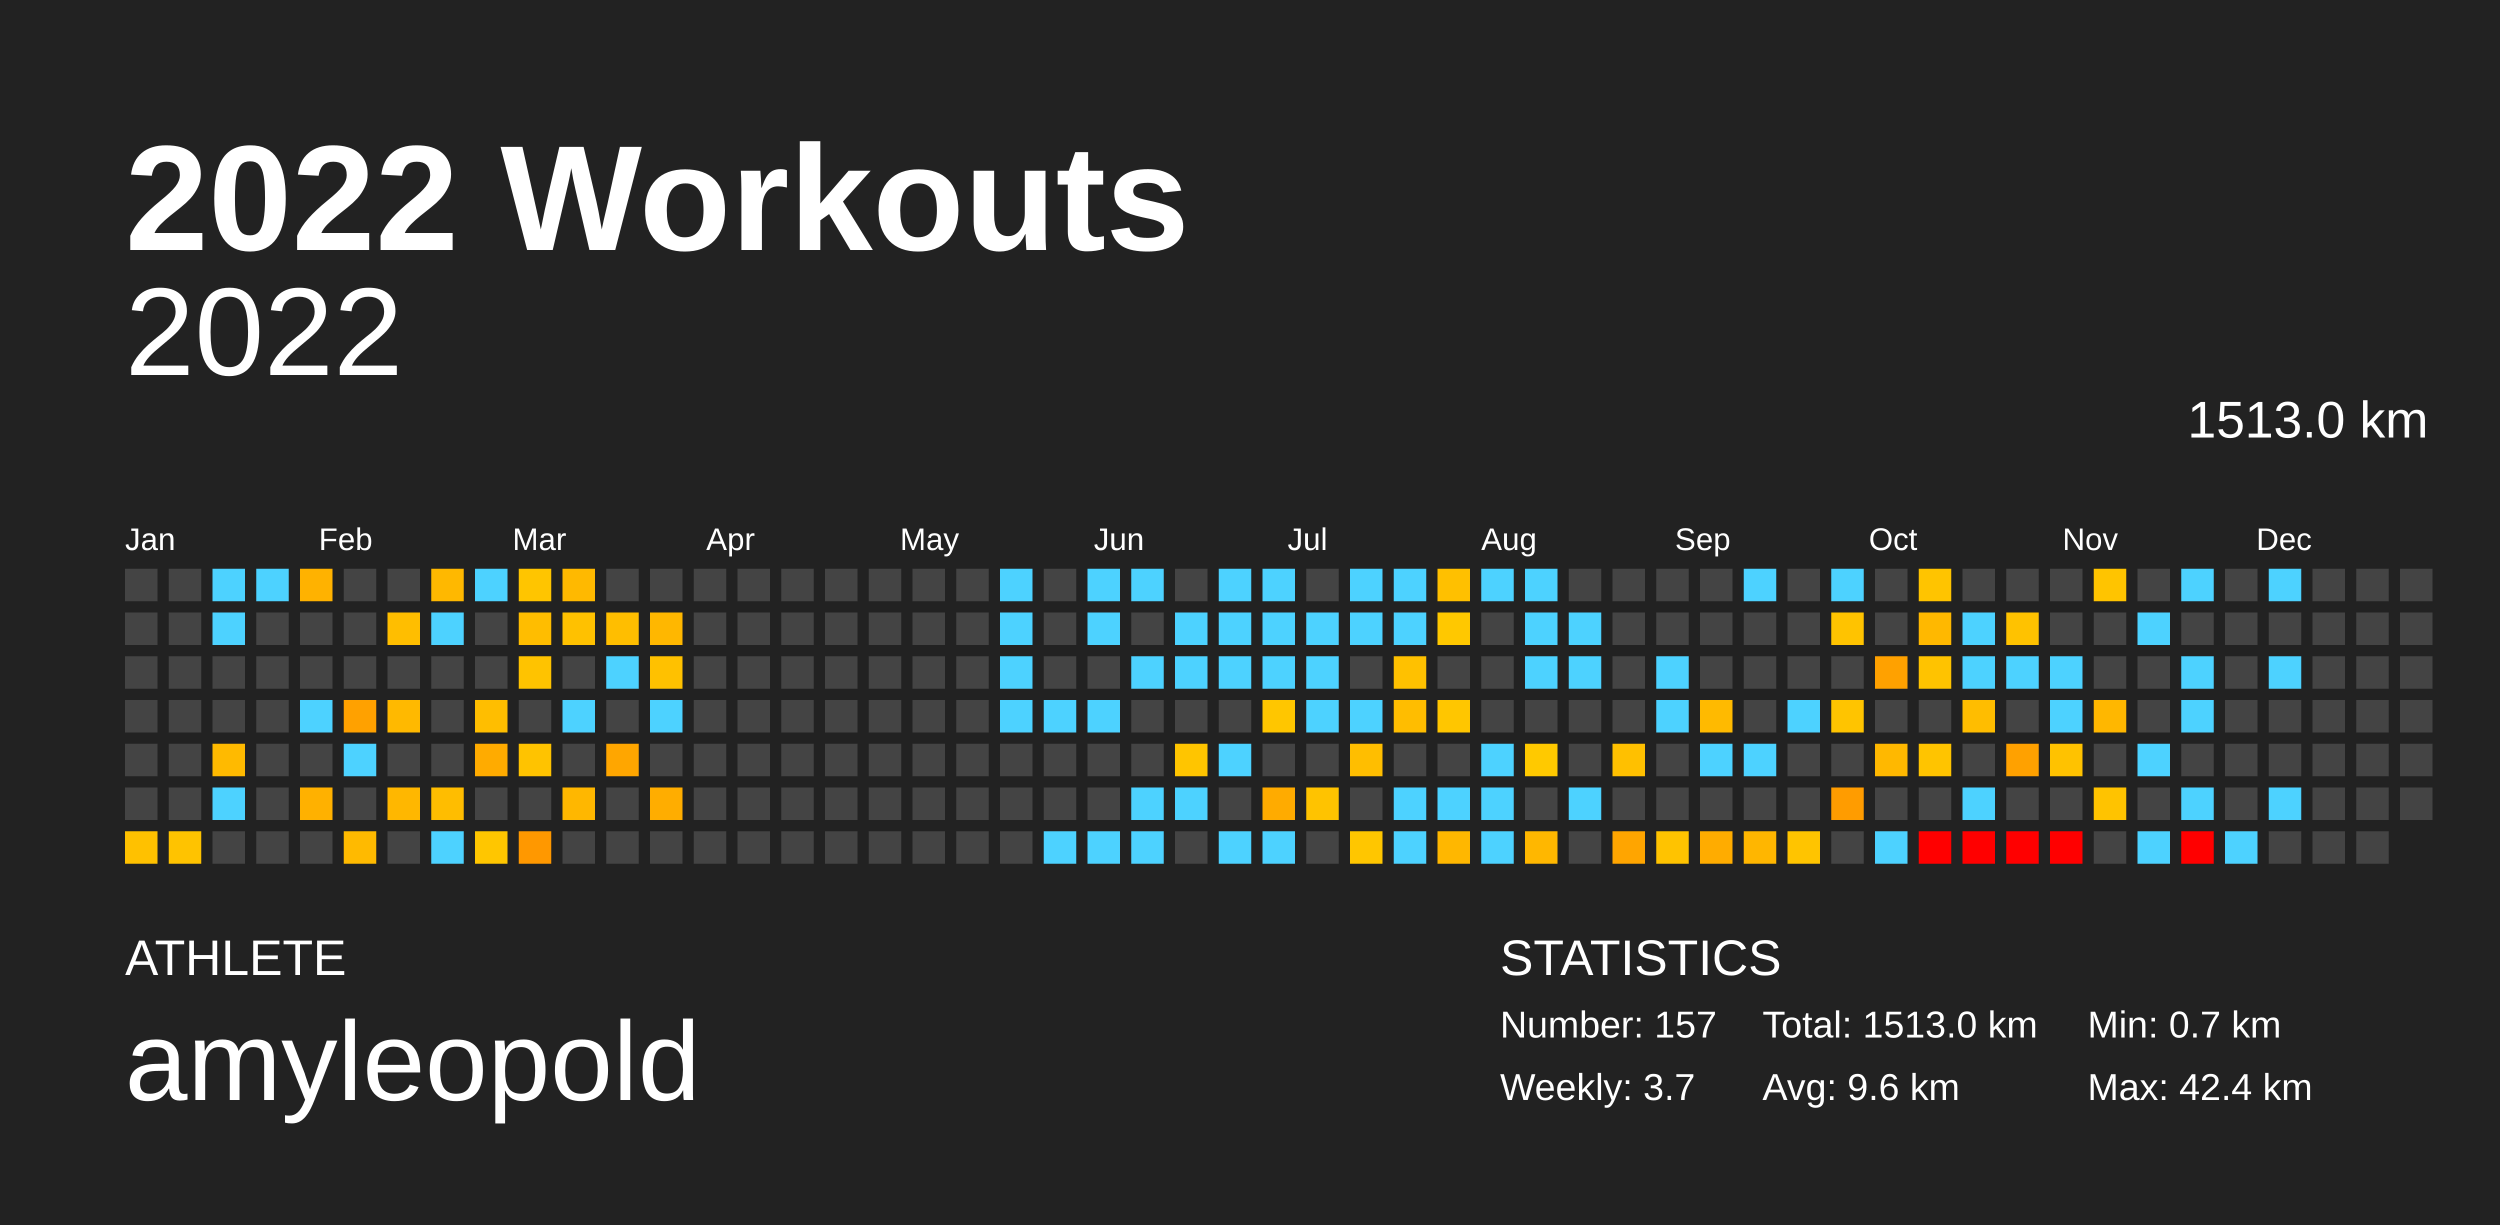
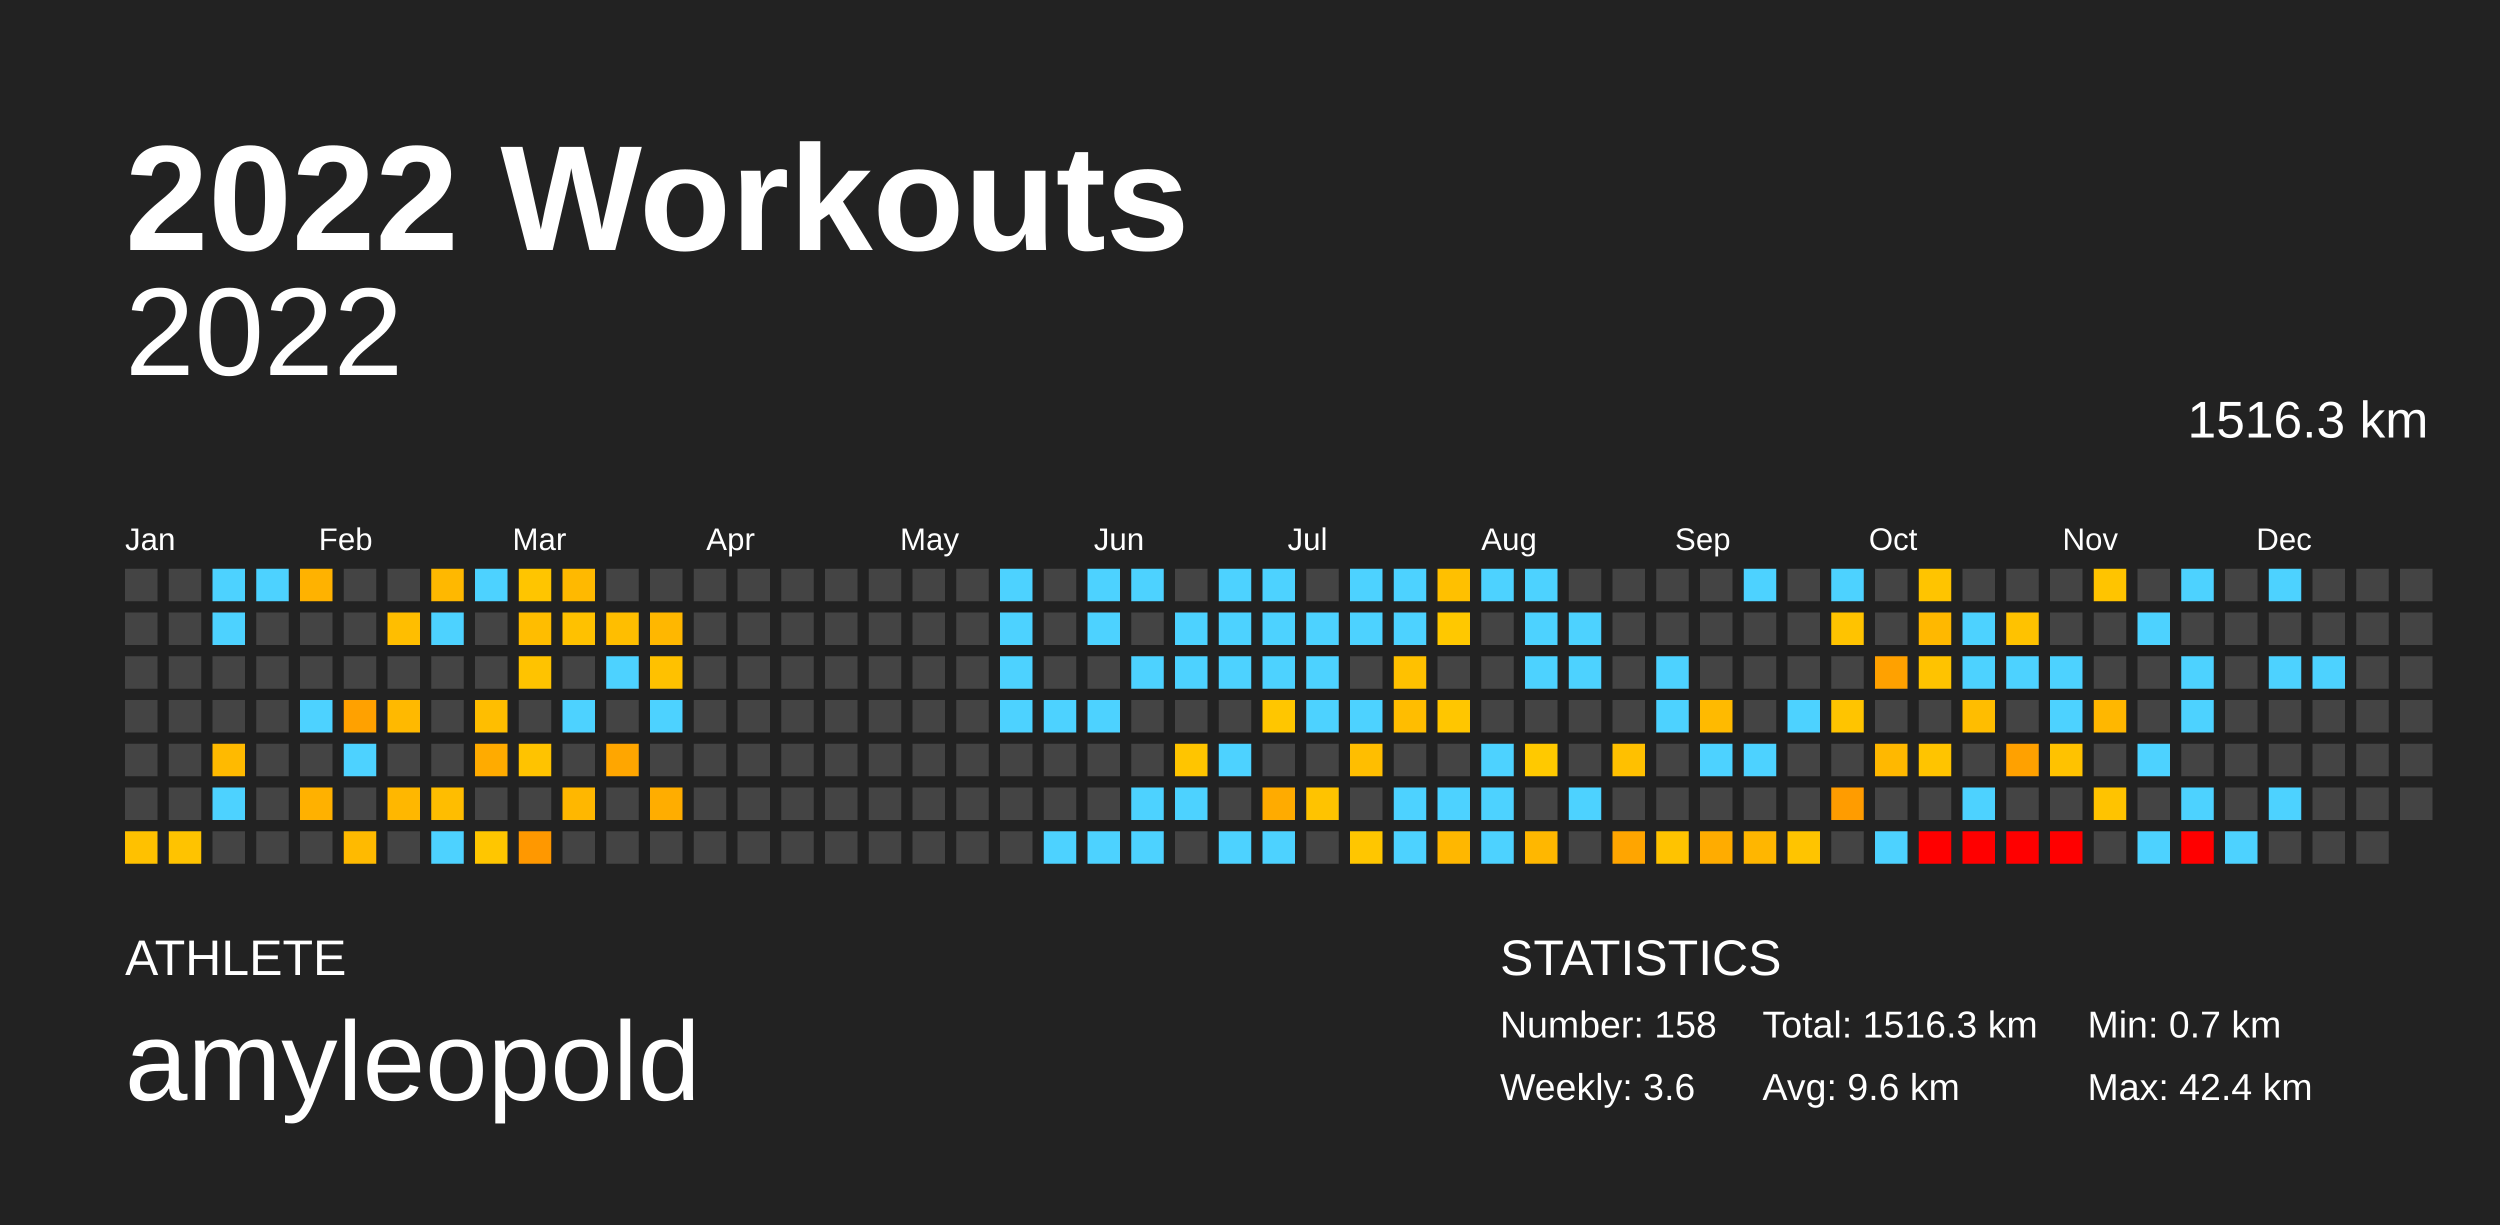
<svg xmlns="http://www.w3.org/2000/svg" baseProfile="full" height="98mm" version="1.1" viewBox="0,0,200,98" width="200mm">
  <defs />
  <rect fill="#222222" height="98" width="200" x="0" y="0" />
  <text fill="#FFFFFF" style="font-size:12px; font-family:Arial; font-weight:bold;" x="10" y="20">2022 Workouts</text>
  <text fill="#FFFFFF" style="font-size:4px; font-family:Arial" x="10" y="78">ATHLETE</text>
  <text fill="#FFFFFF" style="font-size:9px; font-family:Arial" x="10" y="88">amyleopold</text>
  <text fill="#FFFFFF" style="font-size:4px; font-family:Arial" x="120" y="78">STATISTICS</text>
-   <text fill="#FFFFFF" style="font-size:3px; font-family:Arial" x="120" y="83">Number: 157</text>
-   <text fill="#FFFFFF" style="font-size:3px; font-family:Arial" x="120" y="88">Weekly: 3.7</text>
-   <text fill="#FFFFFF" style="font-size:3px; font-family:Arial" x="141" y="83">Total: 1513.0 km</text>
+   <text fill="#FFFFFF" style="font-size:3px; font-family:Arial" x="120" y="83">Number: 158</text>
+   <text fill="#FFFFFF" style="font-size:3px; font-family:Arial" x="120" y="88">Weekly: 3.6</text>
+   <text fill="#FFFFFF" style="font-size:3px; font-family:Arial" x="141" y="83">Total: 1516.3 km</text>
  <text fill="#FFFFFF" style="font-size:3px; font-family:Arial" x="141" y="88">Avg: 9.6 km</text>
  <text fill="#FFFFFF" style="font-size:3px; font-family:Arial" x="167" y="83">Min: 0.7 km</text>
  <text fill="#FFFFFF" style="font-size:3px; font-family:Arial" x="167" y="88">Max: 42.4 km</text>
  <text alignment-baseline="hanging" fill="#FFFFFF" style="font-size:10.0px; font-family:Arial;" x="10" y="30">2022</text>
-   <text alignment-baseline="hanging" fill="#FFFFFF" style="font-size:4.125px; font-family:Arial;" x="175" y="35">1513.0 km</text>
+   <text alignment-baseline="hanging" fill="#FFFFFF" style="font-size:4.125px; font-family:Arial;" x="175" y="35">1516.3 km</text>
  <text fill="#FFFFFF" style="font-size:2.5px; font-family:Arial" x="10.0" y="44">Jan</text>
  <text fill="#FFFFFF" style="font-size:2.5px; font-family:Arial" x="25.5" y="44">Feb</text>
  <text fill="#FFFFFF" style="font-size:2.5px; font-family:Arial" x="41.0" y="44">Mar</text>
  <text fill="#FFFFFF" style="font-size:2.5px; font-family:Arial" x="56.5" y="44">Apr</text>
  <text fill="#FFFFFF" style="font-size:2.5px; font-family:Arial" x="72.0" y="44">May</text>
  <text fill="#FFFFFF" style="font-size:2.5px; font-family:Arial" x="87.5" y="44">Jun</text>
  <text fill="#FFFFFF" style="font-size:2.5px; font-family:Arial" x="103.0" y="44">Jul</text>
  <text fill="#FFFFFF" style="font-size:2.5px; font-family:Arial" x="118.5" y="44">Aug</text>
  <text fill="#FFFFFF" style="font-size:2.5px; font-family:Arial" x="134.0" y="44">Sep</text>
  <text fill="#FFFFFF" style="font-size:2.5px; font-family:Arial" x="149.5" y="44">Oct</text>
  <text fill="#FFFFFF" style="font-size:2.5px; font-family:Arial" x="165.0" y="44">Nov</text>
  <text fill="#FFFFFF" style="font-size:2.5px; font-family:Arial" x="180.5" y="44">Dec</text>
  <rect fill="#444444" height="2.6" width="2.6" x="10.0" y="45.5" />
  <rect fill="#444444" height="2.6" width="2.6" x="10.0" y="49.0" />
  <rect fill="#444444" height="2.6" width="2.6" x="10.0" y="52.5" />
  <rect fill="#444444" height="2.6" width="2.6" x="10.0" y="56.0" />
  <rect fill="#444444" height="2.6" width="2.6" x="10.0" y="59.5" />
  <rect fill="#444444" height="2.6" width="2.6" x="10.0" y="63.0" />
  <rect fill="#ffc100" height="2.6" width="2.6" x="10.0" y="66.5" />
  <rect fill="#444444" height="2.6" width="2.6" x="13.5" y="45.5" />
  <rect fill="#444444" height="2.6" width="2.6" x="13.5" y="49.0" />
  <rect fill="#444444" height="2.6" width="2.6" x="13.5" y="52.5" />
  <rect fill="#444444" height="2.6" width="2.6" x="13.5" y="56.0" />
  <rect fill="#444444" height="2.6" width="2.6" x="13.5" y="59.5" />
  <rect fill="#444444" height="2.6" width="2.6" x="13.5" y="63.0" />
  <rect fill="#ffc300" height="2.6" width="2.6" x="13.5" y="66.5" />
  <rect fill="#4dd2ff" height="2.6" width="2.6" x="17.0" y="45.5" />
  <rect fill="#4dd2ff" height="2.6" width="2.6" x="17.0" y="49.0" />
  <rect fill="#444444" height="2.6" width="2.6" x="17.0" y="52.5" />
  <rect fill="#444444" height="2.6" width="2.6" x="17.0" y="56.0" />
  <rect fill="#ffba00" height="2.6" width="2.6" x="17.0" y="59.5" />
  <rect fill="#4dd2ff" height="2.6" width="2.6" x="17.0" y="63.0" />
  <rect fill="#444444" height="2.6" width="2.6" x="17.0" y="66.5" />
  <rect fill="#4dd2ff" height="2.6" width="2.6" x="20.5" y="45.5" />
  <rect fill="#444444" height="2.6" width="2.6" x="20.5" y="49.0" />
  <rect fill="#444444" height="2.6" width="2.6" x="20.5" y="52.5" />
  <rect fill="#444444" height="2.6" width="2.6" x="20.5" y="56.0" />
  <rect fill="#444444" height="2.6" width="2.6" x="20.5" y="59.5" />
  <rect fill="#444444" height="2.6" width="2.6" x="20.5" y="63.0" />
  <rect fill="#444444" height="2.6" width="2.6" x="20.5" y="66.5" />
  <rect fill="#ffb200" height="2.6" width="2.6" x="24.0" y="45.5" />
  <rect fill="#444444" height="2.6" width="2.6" x="24.0" y="49.0" />
  <rect fill="#444444" height="2.6" width="2.6" x="24.0" y="52.5" />
  <rect fill="#4dd2ff" height="2.6" width="2.6" x="24.0" y="56.0" />
  <rect fill="#444444" height="2.6" width="2.6" x="24.0" y="59.5" />
  <rect fill="#ffb100" height="2.6" width="2.6" x="24.0" y="63.0" />
  <rect fill="#444444" height="2.6" width="2.6" x="24.0" y="66.5" />
  <rect fill="#444444" height="2.6" width="2.6" x="27.5" y="45.5" />
  <rect fill="#444444" height="2.6" width="2.6" x="27.5" y="49.0" />
  <rect fill="#444444" height="2.6" width="2.6" x="27.5" y="52.5" />
  <rect fill="#ffa100" height="2.6" width="2.6" x="27.5" y="56.0" />
  <rect fill="#4dd2ff" height="2.6" width="2.6" x="27.5" y="59.5" />
  <rect fill="#444444" height="2.6" width="2.6" x="27.5" y="63.0" />
  <rect fill="#ffba00" height="2.6" width="2.6" x="27.5" y="66.5" />
  <rect fill="#444444" height="2.6" width="2.6" x="31.0" y="45.5" />
  <rect fill="#ffbe00" height="2.6" width="2.6" x="31.0" y="49.0" />
  <rect fill="#444444" height="2.6" width="2.6" x="31.0" y="52.5" />
  <rect fill="#ffb900" height="2.6" width="2.6" x="31.0" y="56.0" />
  <rect fill="#444444" height="2.6" width="2.6" x="31.0" y="59.5" />
  <rect fill="#ffb700" height="2.6" width="2.6" x="31.0" y="63.0" />
  <rect fill="#444444" height="2.6" width="2.6" x="31.0" y="66.5" />
  <rect fill="#ffb800" height="2.6" width="2.6" x="34.5" y="45.5" />
  <rect fill="#4dd2ff" height="2.6" width="2.6" x="34.5" y="49.0" />
  <rect fill="#444444" height="2.6" width="2.6" x="34.5" y="52.5" />
  <rect fill="#444444" height="2.6" width="2.6" x="34.5" y="56.0" />
  <rect fill="#444444" height="2.6" width="2.6" x="34.5" y="59.5" />
  <rect fill="#ffbd00" height="2.6" width="2.6" x="34.5" y="63.0" />
  <rect fill="#4dd2ff" height="2.6" width="2.6" x="34.5" y="66.5" />
  <rect fill="#4dd2ff" height="2.6" width="2.6" x="38.0" y="45.5" />
  <rect fill="#444444" height="2.6" width="2.6" x="38.0" y="49.0" />
  <rect fill="#444444" height="2.6" width="2.6" x="38.0" y="52.5" />
  <rect fill="#ffbe00" height="2.6" width="2.6" x="38.0" y="56.0" />
  <rect fill="#ffab00" height="2.6" width="2.6" x="38.0" y="59.5" />
  <rect fill="#444444" height="2.6" width="2.6" x="38.0" y="63.0" />
  <rect fill="#ffc600" height="2.6" width="2.6" x="38.0" y="66.5" />
  <rect fill="#ffc500" height="2.6" width="2.6" x="41.5" y="45.5" />
  <rect fill="#ffbd00" height="2.6" width="2.6" x="41.5" y="49.0" />
  <rect fill="#ffc300" height="2.6" width="2.6" x="41.5" y="52.5" />
  <rect fill="#444444" height="2.6" width="2.6" x="41.5" y="56.0" />
  <rect fill="#ffc300" height="2.6" width="2.6" x="41.5" y="59.5" />
  <rect fill="#444444" height="2.6" width="2.6" x="41.5" y="63.0" />
  <rect fill="#ff9800" height="2.6" width="2.6" x="41.5" y="66.5" />
  <rect fill="#ffb900" height="2.6" width="2.6" x="45.0" y="45.5" />
  <rect fill="#ffc100" height="2.6" width="2.6" x="45.0" y="49.0" />
  <rect fill="#444444" height="2.6" width="2.6" x="45.0" y="52.5" />
  <rect fill="#4dd2ff" height="2.6" width="2.6" x="45.0" y="56.0" />
  <rect fill="#444444" height="2.6" width="2.6" x="45.0" y="59.5" />
  <rect fill="#ffb700" height="2.6" width="2.6" x="45.0" y="63.0" />
  <rect fill="#444444" height="2.6" width="2.6" x="45.0" y="66.5" />
  <rect fill="#444444" height="2.6" width="2.6" x="48.5" y="45.5" />
  <rect fill="#ffbe00" height="2.6" width="2.6" x="48.5" y="49.0" />
  <rect fill="#4dd2ff" height="2.6" width="2.6" x="48.5" y="52.5" />
  <rect fill="#444444" height="2.6" width="2.6" x="48.5" y="56.0" />
  <rect fill="#ffa600" height="2.6" width="2.6" x="48.5" y="59.5" />
  <rect fill="#444444" height="2.6" width="2.6" x="48.5" y="63.0" />
  <rect fill="#444444" height="2.6" width="2.6" x="48.5" y="66.5" />
  <rect fill="#444444" height="2.6" width="2.6" x="52.0" y="45.5" />
  <rect fill="#ffb700" height="2.6" width="2.6" x="52.0" y="49.0" />
  <rect fill="#ffc100" height="2.6" width="2.6" x="52.0" y="52.5" />
  <rect fill="#4dd2ff" height="2.6" width="2.6" x="52.0" y="56.0" />
  <rect fill="#444444" height="2.6" width="2.6" x="52.0" y="59.5" />
  <rect fill="#ffad00" height="2.6" width="2.6" x="52.0" y="63.0" />
  <rect fill="#444444" height="2.6" width="2.6" x="52.0" y="66.5" />
  <rect fill="#444444" height="2.6" width="2.6" x="55.5" y="45.5" />
  <rect fill="#444444" height="2.6" width="2.6" x="55.5" y="49.0" />
  <rect fill="#444444" height="2.6" width="2.6" x="55.5" y="52.5" />
  <rect fill="#444444" height="2.6" width="2.6" x="55.5" y="56.0" />
  <rect fill="#444444" height="2.6" width="2.6" x="55.5" y="59.5" />
  <rect fill="#444444" height="2.6" width="2.6" x="55.5" y="63.0" />
  <rect fill="#444444" height="2.6" width="2.6" x="55.5" y="66.5" />
  <rect fill="#444444" height="2.6" width="2.6" x="59.0" y="45.5" />
  <rect fill="#444444" height="2.6" width="2.6" x="59.0" y="49.0" />
  <rect fill="#444444" height="2.6" width="2.6" x="59.0" y="52.5" />
  <rect fill="#444444" height="2.6" width="2.6" x="59.0" y="56.0" />
  <rect fill="#444444" height="2.6" width="2.6" x="59.0" y="59.5" />
  <rect fill="#444444" height="2.6" width="2.6" x="59.0" y="63.0" />
  <rect fill="#444444" height="2.6" width="2.6" x="59.0" y="66.5" />
  <rect fill="#444444" height="2.6" width="2.6" x="62.5" y="45.5" />
  <rect fill="#444444" height="2.6" width="2.6" x="62.5" y="49.0" />
  <rect fill="#444444" height="2.6" width="2.6" x="62.5" y="52.5" />
  <rect fill="#444444" height="2.6" width="2.6" x="62.5" y="56.0" />
  <rect fill="#444444" height="2.6" width="2.6" x="62.5" y="59.5" />
  <rect fill="#444444" height="2.6" width="2.6" x="62.5" y="63.0" />
  <rect fill="#444444" height="2.6" width="2.6" x="62.5" y="66.5" />
  <rect fill="#444444" height="2.6" width="2.6" x="66.0" y="45.5" />
  <rect fill="#444444" height="2.6" width="2.6" x="66.0" y="49.0" />
  <rect fill="#444444" height="2.6" width="2.6" x="66.0" y="52.5" />
  <rect fill="#444444" height="2.6" width="2.6" x="66.0" y="56.0" />
  <rect fill="#444444" height="2.6" width="2.6" x="66.0" y="59.5" />
  <rect fill="#444444" height="2.6" width="2.6" x="66.0" y="63.0" />
  <rect fill="#444444" height="2.6" width="2.6" x="66.0" y="66.5" />
  <rect fill="#444444" height="2.6" width="2.6" x="69.5" y="45.5" />
  <rect fill="#444444" height="2.6" width="2.6" x="69.5" y="49.0" />
  <rect fill="#444444" height="2.6" width="2.6" x="69.5" y="52.5" />
  <rect fill="#444444" height="2.6" width="2.6" x="69.5" y="56.0" />
  <rect fill="#444444" height="2.6" width="2.6" x="69.5" y="59.5" />
  <rect fill="#444444" height="2.6" width="2.6" x="69.5" y="63.0" />
  <rect fill="#444444" height="2.6" width="2.6" x="69.5" y="66.5" />
  <rect fill="#444444" height="2.6" width="2.6" x="73.0" y="45.5" />
  <rect fill="#444444" height="2.6" width="2.6" x="73.0" y="49.0" />
  <rect fill="#444444" height="2.6" width="2.6" x="73.0" y="52.5" />
  <rect fill="#444444" height="2.6" width="2.6" x="73.0" y="56.0" />
  <rect fill="#444444" height="2.6" width="2.6" x="73.0" y="59.5" />
  <rect fill="#444444" height="2.6" width="2.6" x="73.0" y="63.0" />
  <rect fill="#444444" height="2.6" width="2.6" x="73.0" y="66.5" />
  <rect fill="#444444" height="2.6" width="2.6" x="76.5" y="45.5" />
  <rect fill="#444444" height="2.6" width="2.6" x="76.5" y="49.0" />
  <rect fill="#444444" height="2.6" width="2.6" x="76.5" y="52.5" />
  <rect fill="#444444" height="2.6" width="2.6" x="76.5" y="56.0" />
  <rect fill="#444444" height="2.6" width="2.6" x="76.5" y="59.5" />
  <rect fill="#444444" height="2.6" width="2.6" x="76.5" y="63.0" />
  <rect fill="#444444" height="2.6" width="2.6" x="76.5" y="66.5" />
  <rect fill="#4dd2ff" height="2.6" width="2.6" x="80.0" y="45.5" />
  <rect fill="#4dd2ff" height="2.6" width="2.6" x="80.0" y="49.0" />
  <rect fill="#4dd2ff" height="2.6" width="2.6" x="80.0" y="52.5" />
  <rect fill="#4dd2ff" height="2.6" width="2.6" x="80.0" y="56.0" />
  <rect fill="#444444" height="2.6" width="2.6" x="80.0" y="59.5" />
  <rect fill="#444444" height="2.6" width="2.6" x="80.0" y="63.0" />
  <rect fill="#444444" height="2.6" width="2.6" x="80.0" y="66.5" />
  <rect fill="#444444" height="2.6" width="2.6" x="83.5" y="45.5" />
  <rect fill="#444444" height="2.6" width="2.6" x="83.5" y="49.0" />
  <rect fill="#444444" height="2.6" width="2.6" x="83.5" y="52.5" />
  <rect fill="#4dd2ff" height="2.6" width="2.6" x="83.5" y="56.0" />
  <rect fill="#444444" height="2.6" width="2.6" x="83.5" y="59.5" />
  <rect fill="#444444" height="2.6" width="2.6" x="83.5" y="63.0" />
  <rect fill="#4dd2ff" height="2.6" width="2.6" x="83.5" y="66.5" />
  <rect fill="#4dd2ff" height="2.6" width="2.6" x="87.0" y="45.5" />
  <rect fill="#4dd2ff" height="2.6" width="2.6" x="87.0" y="49.0" />
  <rect fill="#444444" height="2.6" width="2.6" x="87.0" y="52.5" />
  <rect fill="#4dd2ff" height="2.6" width="2.6" x="87.0" y="56.0" />
  <rect fill="#444444" height="2.6" width="2.6" x="87.0" y="59.5" />
  <rect fill="#444444" height="2.6" width="2.6" x="87.0" y="63.0" />
  <rect fill="#4dd2ff" height="2.6" width="2.6" x="87.0" y="66.5" />
  <rect fill="#4dd2ff" height="2.6" width="2.6" x="90.5" y="45.5" />
  <rect fill="#444444" height="2.6" width="2.6" x="90.5" y="49.0" />
  <rect fill="#4dd2ff" height="2.6" width="2.6" x="90.5" y="52.5" />
  <rect fill="#444444" height="2.6" width="2.6" x="90.5" y="56.0" />
  <rect fill="#444444" height="2.6" width="2.6" x="90.5" y="59.5" />
  <rect fill="#4dd2ff" height="2.6" width="2.6" x="90.5" y="63.0" />
  <rect fill="#4dd2ff" height="2.6" width="2.6" x="90.5" y="66.5" />
  <rect fill="#444444" height="2.6" width="2.6" x="94.0" y="45.5" />
  <rect fill="#4dd2ff" height="2.6" width="2.6" x="94.0" y="49.0" />
  <rect fill="#4dd2ff" height="2.6" width="2.6" x="94.0" y="52.5" />
  <rect fill="#444444" height="2.6" width="2.6" x="94.0" y="56.0" />
  <rect fill="#ffc500" height="2.6" width="2.6" x="94.0" y="59.5" />
  <rect fill="#4dd2ff" height="2.6" width="2.6" x="94.0" y="63.0" />
  <rect fill="#444444" height="2.6" width="2.6" x="94.0" y="66.5" />
  <rect fill="#4dd2ff" height="2.6" width="2.6" x="97.5" y="45.5" />
  <rect fill="#4dd2ff" height="2.6" width="2.6" x="97.5" y="49.0" />
  <rect fill="#4dd2ff" height="2.6" width="2.6" x="97.5" y="52.5" />
  <rect fill="#444444" height="2.6" width="2.6" x="97.5" y="56.0" />
  <rect fill="#4dd2ff" height="2.6" width="2.6" x="97.5" y="59.5" />
  <rect fill="#444444" height="2.6" width="2.6" x="97.5" y="63.0" />
  <rect fill="#4dd2ff" height="2.6" width="2.6" x="97.5" y="66.5" />
  <rect fill="#4dd2ff" height="2.6" width="2.6" x="101.0" y="45.5" />
  <rect fill="#4dd2ff" height="2.6" width="2.6" x="101.0" y="49.0" />
  <rect fill="#4dd2ff" height="2.6" width="2.6" x="101.0" y="52.5" />
  <rect fill="#ffc600" height="2.6" width="2.6" x="101.0" y="56.0" />
  <rect fill="#444444" height="2.6" width="2.6" x="101.0" y="59.5" />
  <rect fill="#ffab00" height="2.6" width="2.6" x="101.0" y="63.0" />
  <rect fill="#4dd2ff" height="2.6" width="2.6" x="101.0" y="66.5" />
  <rect fill="#444444" height="2.6" width="2.6" x="104.5" y="45.5" />
  <rect fill="#4dd2ff" height="2.6" width="2.6" x="104.5" y="49.0" />
  <rect fill="#4dd2ff" height="2.6" width="2.6" x="104.5" y="52.5" />
  <rect fill="#4dd2ff" height="2.6" width="2.6" x="104.5" y="56.0" />
  <rect fill="#444444" height="2.6" width="2.6" x="104.5" y="59.5" />
  <rect fill="#ffc300" height="2.6" width="2.6" x="104.5" y="63.0" />
  <rect fill="#444444" height="2.6" width="2.6" x="104.5" y="66.5" />
  <rect fill="#4dd2ff" height="2.6" width="2.6" x="108.0" y="45.5" />
  <rect fill="#4dd2ff" height="2.6" width="2.6" x="108.0" y="49.0" />
  <rect fill="#444444" height="2.6" width="2.6" x="108.0" y="52.5" />
  <rect fill="#4dd2ff" height="2.6" width="2.6" x="108.0" y="56.0" />
  <rect fill="#ffbe00" height="2.6" width="2.6" x="108.0" y="59.5" />
  <rect fill="#444444" height="2.6" width="2.6" x="108.0" y="63.0" />
  <rect fill="#ffc600" height="2.6" width="2.6" x="108.0" y="66.5" />
  <rect fill="#4dd2ff" height="2.6" width="2.6" x="111.5" y="45.5" />
  <rect fill="#4dd2ff" height="2.6" width="2.6" x="111.5" y="49.0" />
  <rect fill="#ffc100" height="2.6" width="2.6" x="111.5" y="52.5" />
  <rect fill="#ffbd00" height="2.6" width="2.6" x="111.5" y="56.0" />
  <rect fill="#444444" height="2.6" width="2.6" x="111.5" y="59.5" />
  <rect fill="#4dd2ff" height="2.6" width="2.6" x="111.5" y="63.0" />
  <rect fill="#4dd2ff" height="2.6" width="2.6" x="111.5" y="66.5" />
  <rect fill="#ffc000" height="2.6" width="2.6" x="115.0" y="45.5" />
  <rect fill="#ffc800" height="2.6" width="2.6" x="115.0" y="49.0" />
  <rect fill="#444444" height="2.6" width="2.6" x="115.0" y="52.5" />
  <rect fill="#ffc600" height="2.6" width="2.6" x="115.0" y="56.0" />
  <rect fill="#444444" height="2.6" width="2.6" x="115.0" y="59.5" />
  <rect fill="#4dd2ff" height="2.6" width="2.6" x="115.0" y="63.0" />
  <rect fill="#ffb700" height="2.6" width="2.6" x="115.0" y="66.5" />
  <rect fill="#4dd2ff" height="2.6" width="2.6" x="118.5" y="45.5" />
  <rect fill="#444444" height="2.6" width="2.6" x="118.5" y="49.0" />
  <rect fill="#444444" height="2.6" width="2.6" x="118.5" y="52.5" />
  <rect fill="#444444" height="2.6" width="2.6" x="118.5" y="56.0" />
  <rect fill="#4dd2ff" height="2.6" width="2.6" x="118.5" y="59.5" />
  <rect fill="#4dd2ff" height="2.6" width="2.6" x="118.5" y="63.0" />
  <rect fill="#4dd2ff" height="2.6" width="2.6" x="118.5" y="66.5" />
  <rect fill="#4dd2ff" height="2.6" width="2.6" x="122.0" y="45.5" />
  <rect fill="#4dd2ff" height="2.6" width="2.6" x="122.0" y="49.0" />
  <rect fill="#4dd2ff" height="2.6" width="2.6" x="122.0" y="52.5" />
  <rect fill="#444444" height="2.6" width="2.6" x="122.0" y="56.0" />
  <rect fill="#ffc900" height="2.6" width="2.6" x="122.0" y="59.5" />
  <rect fill="#444444" height="2.6" width="2.6" x="122.0" y="63.0" />
  <rect fill="#ffb700" height="2.6" width="2.6" x="122.0" y="66.5" />
  <rect fill="#444444" height="2.6" width="2.6" x="125.5" y="45.5" />
  <rect fill="#4dd2ff" height="2.6" width="2.6" x="125.5" y="49.0" />
  <rect fill="#4dd2ff" height="2.6" width="2.6" x="125.5" y="52.5" />
  <rect fill="#444444" height="2.6" width="2.6" x="125.5" y="56.0" />
  <rect fill="#444444" height="2.6" width="2.6" x="125.5" y="59.5" />
  <rect fill="#4dd2ff" height="2.6" width="2.6" x="125.5" y="63.0" />
  <rect fill="#444444" height="2.6" width="2.6" x="125.5" y="66.5" />
  <rect fill="#444444" height="2.6" width="2.6" x="129.0" y="45.5" />
  <rect fill="#444444" height="2.6" width="2.6" x="129.0" y="49.0" />
  <rect fill="#444444" height="2.6" width="2.6" x="129.0" y="52.5" />
  <rect fill="#444444" height="2.6" width="2.6" x="129.0" y="56.0" />
  <rect fill="#ffc000" height="2.6" width="2.6" x="129.0" y="59.5" />
  <rect fill="#444444" height="2.6" width="2.6" x="129.0" y="63.0" />
  <rect fill="#ffa500" height="2.6" width="2.6" x="129.0" y="66.5" />
  <rect fill="#444444" height="2.6" width="2.6" x="132.5" y="45.5" />
  <rect fill="#444444" height="2.6" width="2.6" x="132.5" y="49.0" />
  <rect fill="#4dd2ff" height="2.6" width="2.6" x="132.5" y="52.5" />
  <rect fill="#4dd2ff" height="2.6" width="2.6" x="132.5" y="56.0" />
  <rect fill="#444444" height="2.6" width="2.6" x="132.5" y="59.5" />
  <rect fill="#444444" height="2.6" width="2.6" x="132.5" y="63.0" />
  <rect fill="#ffc300" height="2.6" width="2.6" x="132.5" y="66.5" />
  <rect fill="#444444" height="2.6" width="2.6" x="136.0" y="45.5" />
  <rect fill="#444444" height="2.6" width="2.6" x="136.0" y="49.0" />
  <rect fill="#444444" height="2.6" width="2.6" x="136.0" y="52.5" />
  <rect fill="#ffba00" height="2.6" width="2.6" x="136.0" y="56.0" />
  <rect fill="#4dd2ff" height="2.6" width="2.6" x="136.0" y="59.5" />
  <rect fill="#444444" height="2.6" width="2.6" x="136.0" y="63.0" />
  <rect fill="#ffac00" height="2.6" width="2.6" x="136.0" y="66.5" />
  <rect fill="#4dd2ff" height="2.6" width="2.6" x="139.5" y="45.5" />
  <rect fill="#444444" height="2.6" width="2.6" x="139.5" y="49.0" />
  <rect fill="#444444" height="2.6" width="2.6" x="139.5" y="52.5" />
  <rect fill="#444444" height="2.6" width="2.6" x="139.5" y="56.0" />
  <rect fill="#4dd2ff" height="2.6" width="2.6" x="139.5" y="59.5" />
  <rect fill="#444444" height="2.6" width="2.6" x="139.5" y="63.0" />
  <rect fill="#ffb600" height="2.6" width="2.6" x="139.5" y="66.5" />
  <rect fill="#444444" height="2.6" width="2.6" x="143.0" y="45.5" />
  <rect fill="#444444" height="2.6" width="2.6" x="143.0" y="49.0" />
  <rect fill="#444444" height="2.6" width="2.6" x="143.0" y="52.5" />
  <rect fill="#4dd2ff" height="2.6" width="2.6" x="143.0" y="56.0" />
  <rect fill="#444444" height="2.6" width="2.6" x="143.0" y="59.5" />
  <rect fill="#444444" height="2.6" width="2.6" x="143.0" y="63.0" />
  <rect fill="#ffc400" height="2.6" width="2.6" x="143.0" y="66.5" />
  <rect fill="#4dd2ff" height="2.6" width="2.6" x="146.5" y="45.5" />
  <rect fill="#ffc300" height="2.6" width="2.6" x="146.5" y="49.0" />
  <rect fill="#444444" height="2.6" width="2.6" x="146.5" y="52.5" />
  <rect fill="#ffc400" height="2.6" width="2.6" x="146.5" y="56.0" />
  <rect fill="#444444" height="2.6" width="2.6" x="146.5" y="59.5" />
  <rect fill="#ff9c00" height="2.6" width="2.6" x="146.5" y="63.0" />
  <rect fill="#444444" height="2.6" width="2.6" x="146.5" y="66.5" />
  <rect fill="#444444" height="2.6" width="2.6" x="150.0" y="45.5" />
  <rect fill="#444444" height="2.6" width="2.6" x="150.0" y="49.0" />
  <rect fill="#ffa100" height="2.6" width="2.6" x="150.0" y="52.5" />
  <rect fill="#444444" height="2.6" width="2.6" x="150.0" y="56.0" />
  <rect fill="#ffb800" height="2.6" width="2.6" x="150.0" y="59.5" />
  <rect fill="#444444" height="2.6" width="2.6" x="150.0" y="63.0" />
  <rect fill="#4dd2ff" height="2.6" width="2.6" x="150.0" y="66.5" />
  <rect fill="#ffc400" height="2.6" width="2.6" x="153.5" y="45.5" />
  <rect fill="#ffb800" height="2.6" width="2.6" x="153.5" y="49.0" />
  <rect fill="#ffc300" height="2.6" width="2.6" x="153.5" y="52.5" />
  <rect fill="#444444" height="2.6" width="2.6" x="153.5" y="56.0" />
  <rect fill="#ffc400" height="2.6" width="2.6" x="153.5" y="59.5" />
  <rect fill="#444444" height="2.6" width="2.6" x="153.5" y="63.0" />
  <rect fill="red" height="2.6" width="2.6" x="153.5" y="66.5" />
  <rect fill="#444444" height="2.6" width="2.6" x="157.0" y="45.5" />
  <rect fill="#4dd2ff" height="2.6" width="2.6" x="157.0" y="49.0" />
  <rect fill="#4dd2ff" height="2.6" width="2.6" x="157.0" y="52.5" />
  <rect fill="#ffbd00" height="2.6" width="2.6" x="157.0" y="56.0" />
  <rect fill="#444444" height="2.6" width="2.6" x="157.0" y="59.5" />
  <rect fill="#4dd2ff" height="2.6" width="2.6" x="157.0" y="63.0" />
  <rect fill="red" height="2.6" width="2.6" x="157.0" y="66.5" />
  <rect fill="#444444" height="2.6" width="2.6" x="160.5" y="45.5" />
  <rect fill="#ffc200" height="2.6" width="2.6" x="160.5" y="49.0" />
  <rect fill="#4dd2ff" height="2.6" width="2.6" x="160.5" y="52.5" />
  <rect fill="#444444" height="2.6" width="2.6" x="160.5" y="56.0" />
  <rect fill="#ffa100" height="2.6" width="2.6" x="160.5" y="59.5" />
  <rect fill="#444444" height="2.6" width="2.6" x="160.5" y="63.0" />
  <rect fill="red" height="2.6" width="2.6" x="160.5" y="66.5" />
  <rect fill="#444444" height="2.6" width="2.6" x="164.0" y="45.5" />
  <rect fill="#444444" height="2.6" width="2.6" x="164.0" y="49.0" />
  <rect fill="#4dd2ff" height="2.6" width="2.6" x="164.0" y="52.5" />
  <rect fill="#4dd2ff" height="2.6" width="2.6" x="164.0" y="56.0" />
  <rect fill="#ffc200" height="2.6" width="2.6" x="164.0" y="59.5" />
  <rect fill="#444444" height="2.6" width="2.6" x="164.0" y="63.0" />
  <rect fill="red" height="2.6" width="2.6" x="164.0" y="66.5" />
  <rect fill="#ffc400" height="2.6" width="2.6" x="167.5" y="45.5" />
  <rect fill="#444444" height="2.6" width="2.6" x="167.5" y="49.0" />
  <rect fill="#444444" height="2.6" width="2.6" x="167.5" y="52.5" />
  <rect fill="#ffb700" height="2.6" width="2.6" x="167.5" y="56.0" />
  <rect fill="#444444" height="2.6" width="2.6" x="167.5" y="59.5" />
  <rect fill="#ffc300" height="2.6" width="2.6" x="167.5" y="63.0" />
  <rect fill="#444444" height="2.6" width="2.6" x="167.5" y="66.5" />
  <rect fill="#444444" height="2.6" width="2.6" x="171.0" y="45.5" />
  <rect fill="#4dd2ff" height="2.6" width="2.6" x="171.0" y="49.0" />
  <rect fill="#444444" height="2.6" width="2.6" x="171.0" y="52.5" />
  <rect fill="#444444" height="2.6" width="2.6" x="171.0" y="56.0" />
  <rect fill="#4dd2ff" height="2.6" width="2.6" x="171.0" y="59.5" />
  <rect fill="#444444" height="2.6" width="2.6" x="171.0" y="63.0" />
  <rect fill="#4dd2ff" height="2.6" width="2.6" x="171.0" y="66.5" />
  <rect fill="#4dd2ff" height="2.6" width="2.6" x="174.5" y="45.5" />
  <rect fill="#444444" height="2.6" width="2.6" x="174.5" y="49.0" />
  <rect fill="#4dd2ff" height="2.6" width="2.6" x="174.5" y="52.5" />
  <rect fill="#4dd2ff" height="2.6" width="2.6" x="174.5" y="56.0" />
  <rect fill="#444444" height="2.6" width="2.6" x="174.5" y="59.5" />
  <rect fill="#4dd2ff" height="2.6" width="2.6" x="174.5" y="63.0" />
  <rect fill="red" height="2.6" width="2.6" x="174.5" y="66.5" />
  <rect fill="#444444" height="2.6" width="2.6" x="178.0" y="45.5" />
  <rect fill="#444444" height="2.6" width="2.6" x="178.0" y="49.0" />
  <rect fill="#444444" height="2.6" width="2.6" x="178.0" y="52.5" />
  <rect fill="#444444" height="2.6" width="2.6" x="178.0" y="56.0" />
  <rect fill="#444444" height="2.6" width="2.6" x="178.0" y="59.5" />
  <rect fill="#444444" height="2.6" width="2.6" x="178.0" y="63.0" />
  <rect fill="#4dd2ff" height="2.6" width="2.6" x="178.0" y="66.5" />
  <rect fill="#4dd2ff" height="2.6" width="2.6" x="181.5" y="45.5" />
  <rect fill="#444444" height="2.6" width="2.6" x="181.5" y="49.0" />
  <rect fill="#4dd2ff" height="2.6" width="2.6" x="181.5" y="52.5" />
  <rect fill="#444444" height="2.6" width="2.6" x="181.5" y="56.0" />
  <rect fill="#444444" height="2.6" width="2.6" x="181.5" y="59.5" />
  <rect fill="#4dd2ff" height="2.6" width="2.6" x="181.5" y="63.0" />
  <rect fill="#444444" height="2.6" width="2.6" x="181.5" y="66.5" />
  <rect fill="#444444" height="2.6" width="2.6" x="185.0" y="45.5" />
  <rect fill="#444444" height="2.6" width="2.6" x="185.0" y="49.0" />
-   <rect fill="#444444" height="2.6" width="2.6" x="185.0" y="52.5" />
+   <rect fill="#4dd2ff" height="2.6" width="2.6" x="185.0" y="52.5" />
  <rect fill="#444444" height="2.6" width="2.6" x="185.0" y="56.0" />
  <rect fill="#444444" height="2.6" width="2.6" x="185.0" y="59.5" />
  <rect fill="#444444" height="2.6" width="2.6" x="185.0" y="63.0" />
  <rect fill="#444444" height="2.6" width="2.6" x="185.0" y="66.5" />
  <rect fill="#444444" height="2.6" width="2.6" x="188.5" y="45.5" />
  <rect fill="#444444" height="2.6" width="2.6" x="188.5" y="49.0" />
  <rect fill="#444444" height="2.6" width="2.6" x="188.5" y="52.5" />
  <rect fill="#444444" height="2.6" width="2.6" x="188.5" y="56.0" />
  <rect fill="#444444" height="2.6" width="2.6" x="188.5" y="59.5" />
  <rect fill="#444444" height="2.6" width="2.6" x="188.5" y="63.0" />
  <rect fill="#444444" height="2.6" width="2.6" x="188.5" y="66.5" />
  <rect fill="#444444" height="2.6" width="2.6" x="192.0" y="45.5" />
  <rect fill="#444444" height="2.6" width="2.6" x="192.0" y="49.0" />
  <rect fill="#444444" height="2.6" width="2.6" x="192.0" y="52.5" />
  <rect fill="#444444" height="2.6" width="2.6" x="192.0" y="56.0" />
  <rect fill="#444444" height="2.6" width="2.6" x="192.0" y="59.5" />
  <rect fill="#444444" height="2.6" width="2.6" x="192.0" y="63.0" />
</svg>
